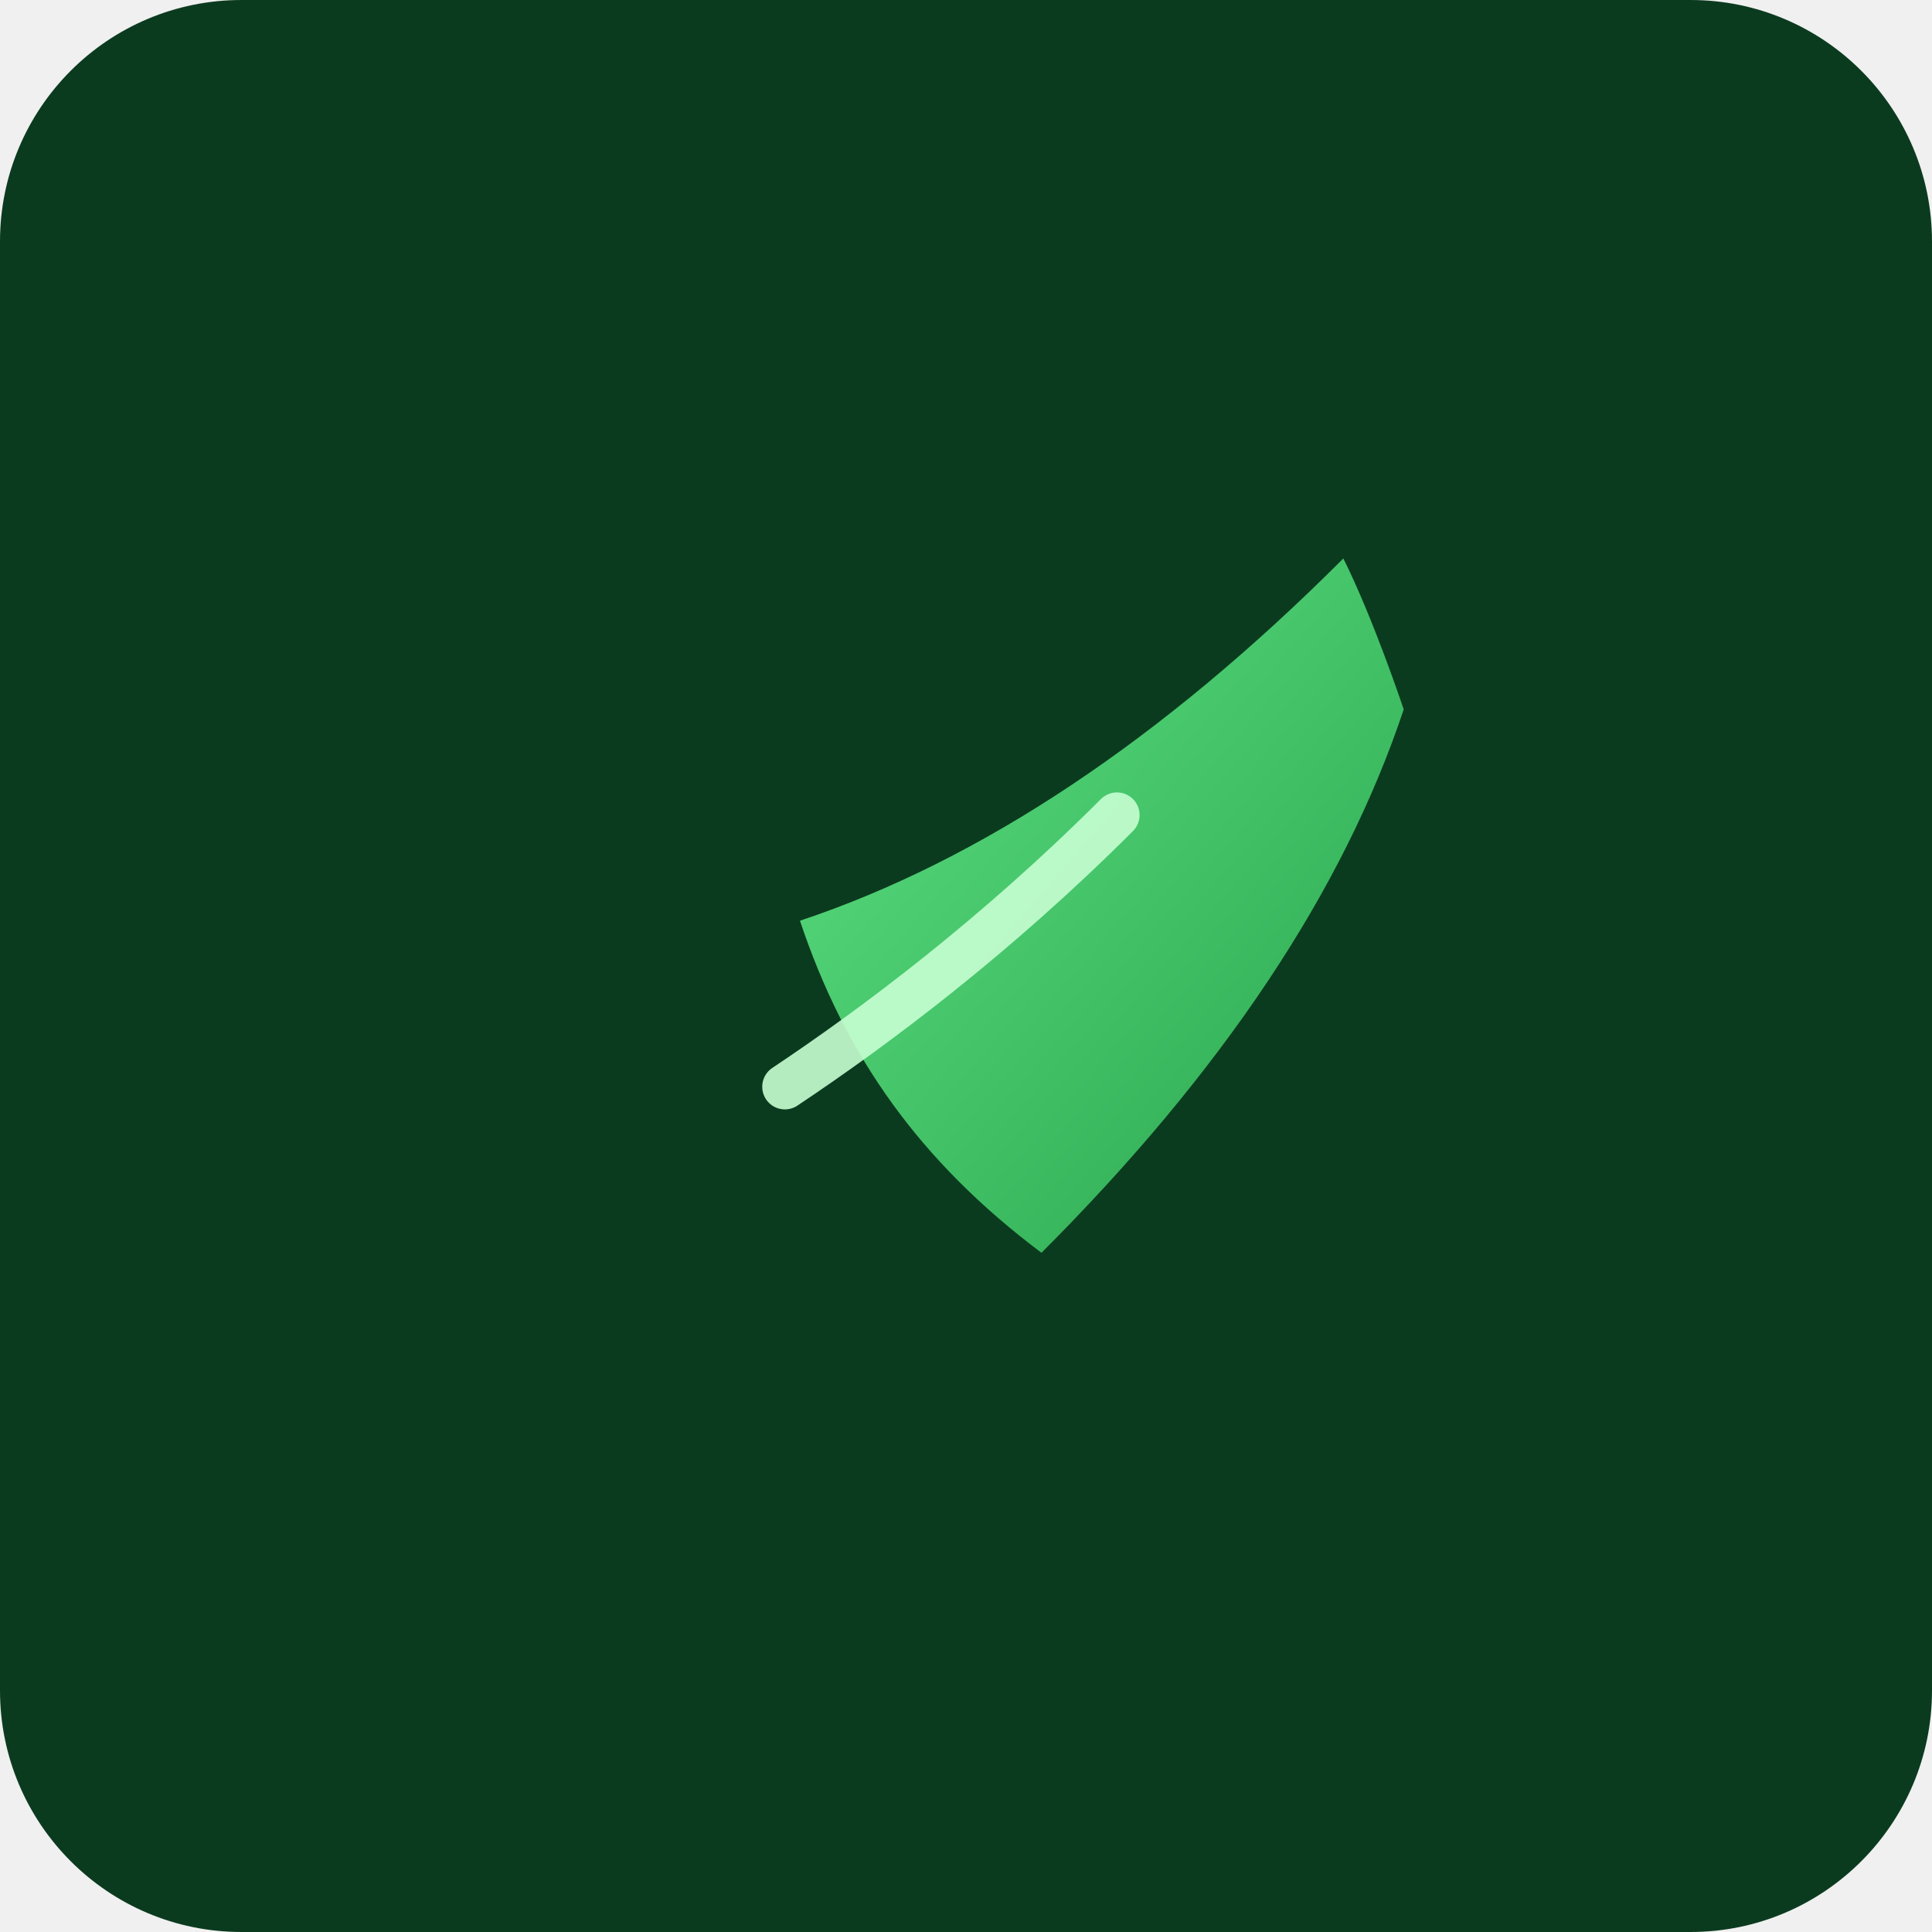
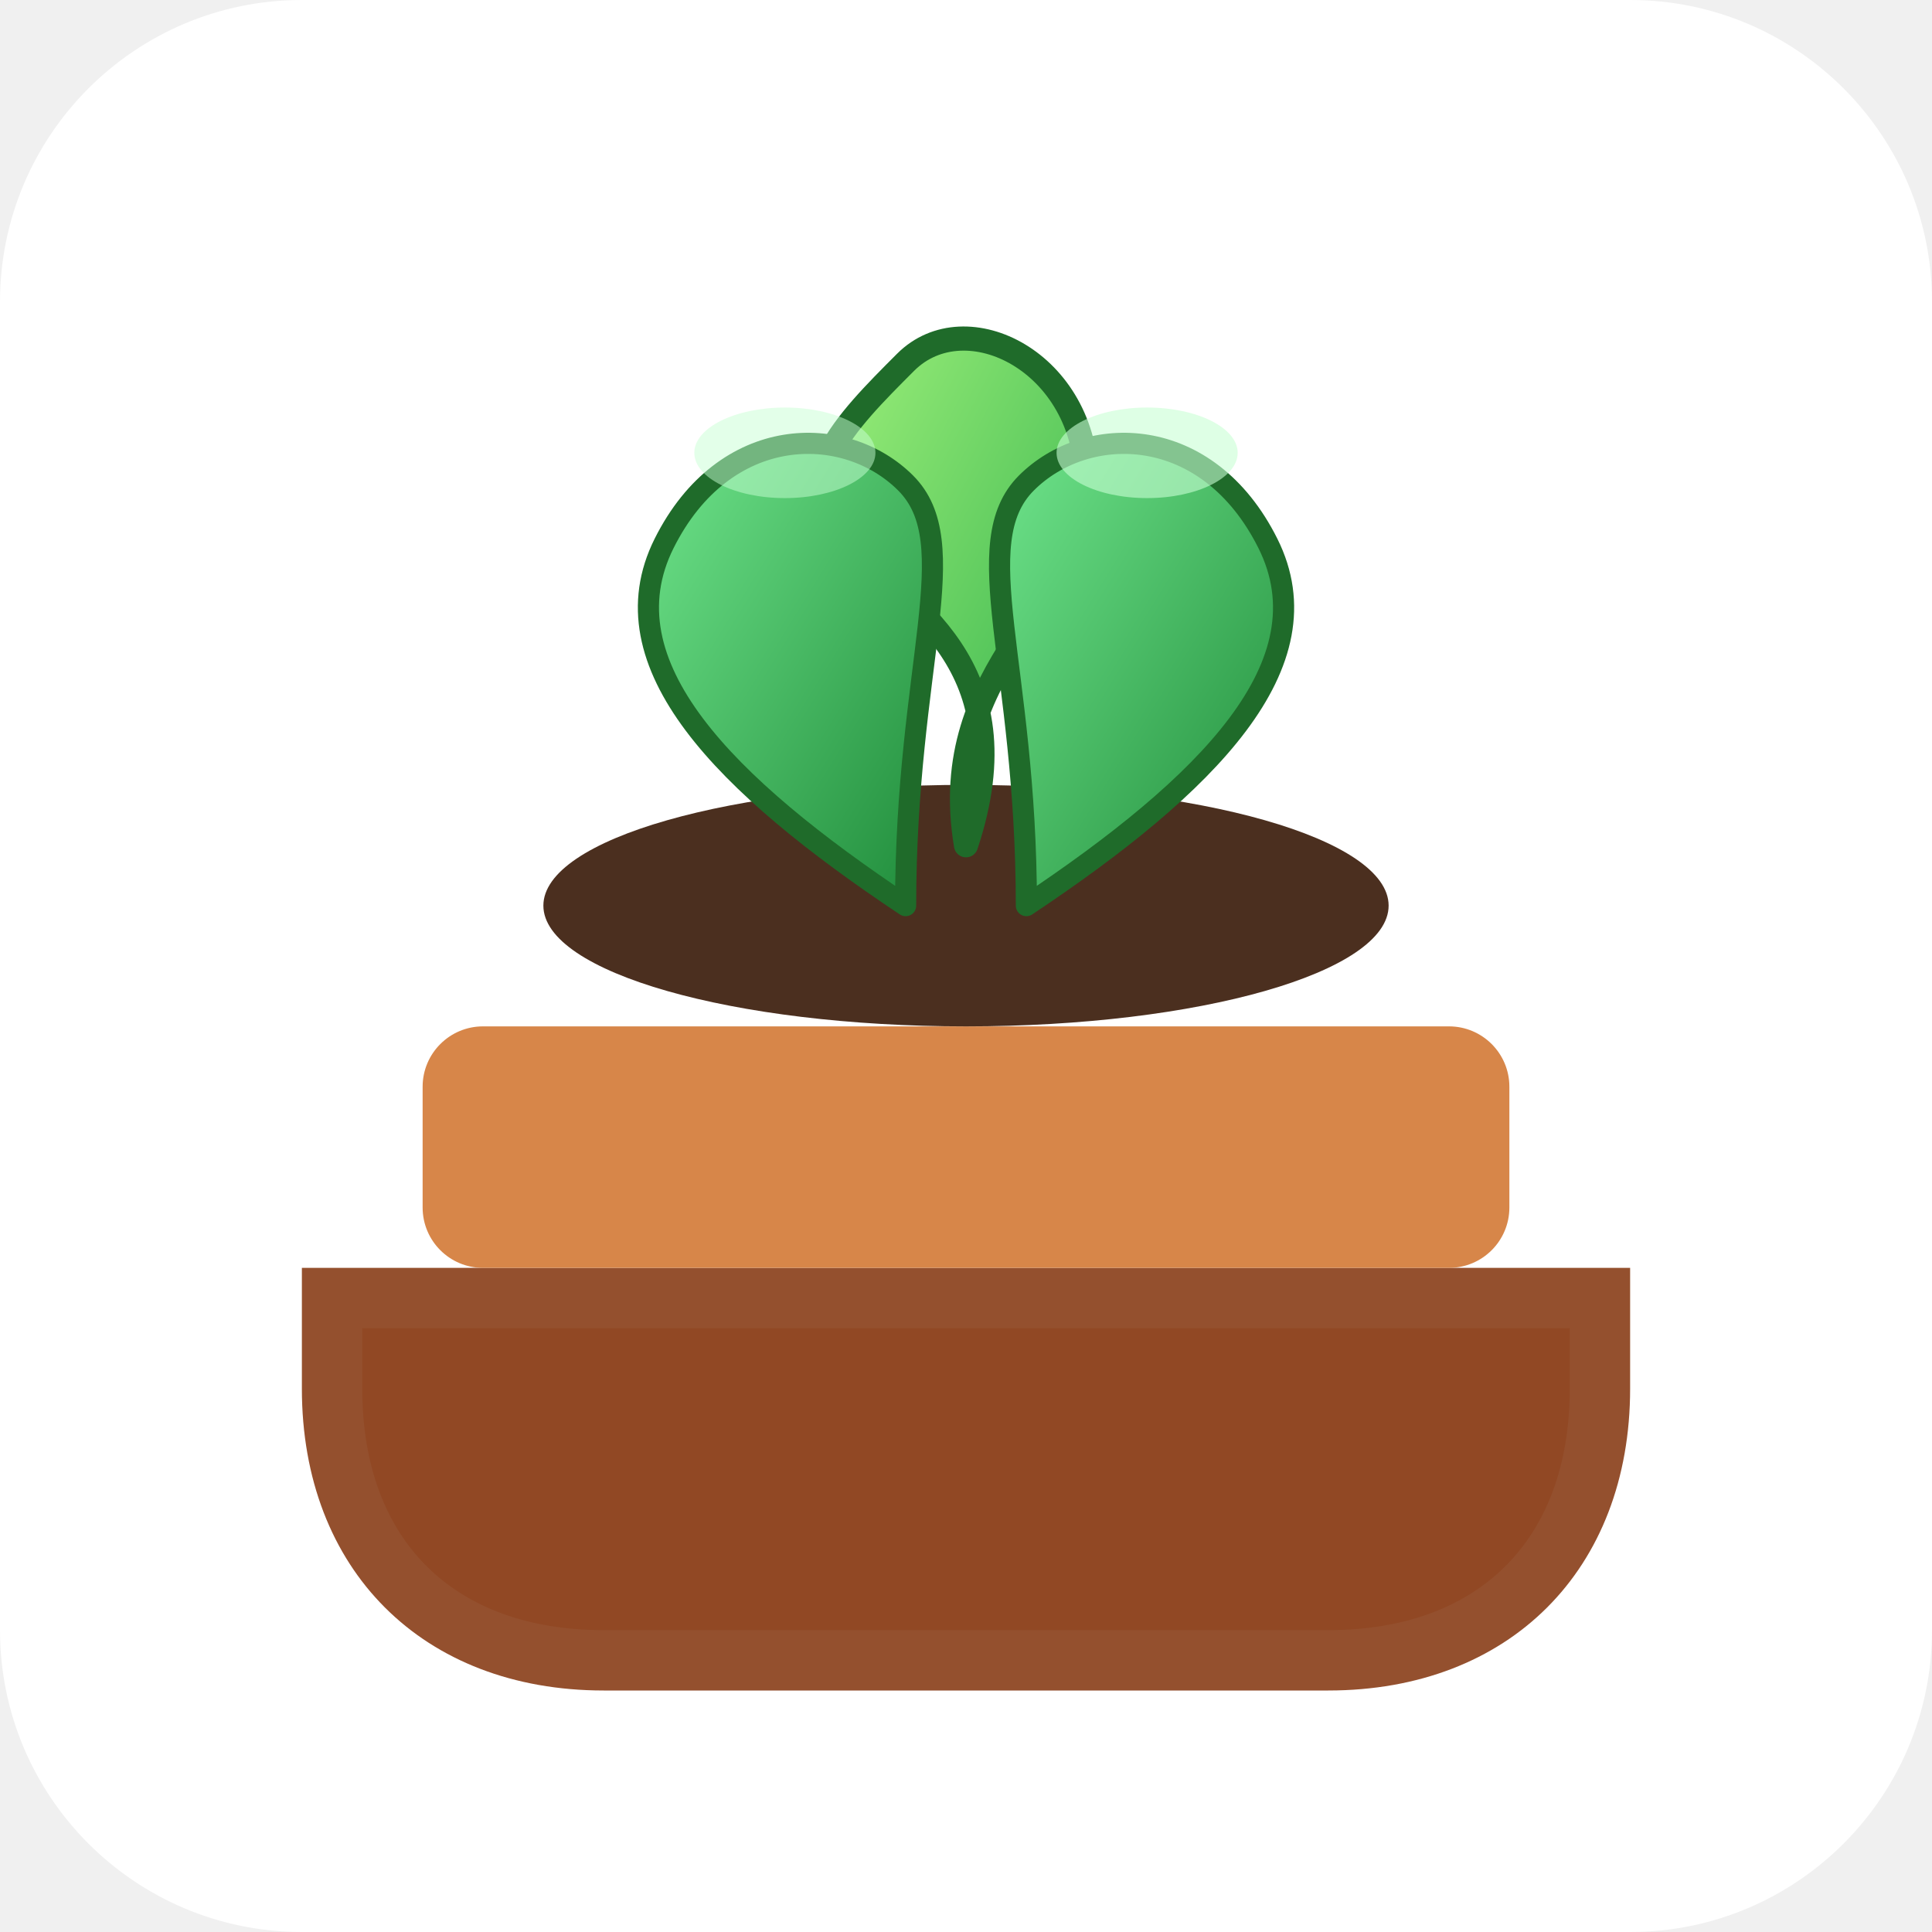
<svg xmlns="http://www.w3.org/2000/svg" viewBox="0 0 64 64" width="32" height="32" aria-hidden="true">
  <defs>
-     <linearGradient id="leafGrad" x1="0" x2="1" y1="0" y2="1">
-       <stop offset="0%" stop-color="#5ee082" />
-       <stop offset="100%" stop-color="#2aa64f" />
+     <linearGradient id="leafA" x1="0" x2="1" y1="0" y2="1">
+       <stop offset="0%" stop-color="#9ef07a" />
+       <stop offset="100%" stop-color="#2fb04b" />
+     </linearGradient>
+     <linearGradient id="leafB" x1="0" x2="1" y1="0" y2="1">
+       <stop offset="0%" stop-color="#6fe48b" />
+       <stop offset="100%" stop-color="#1f8b3a" />
    </linearGradient>
  </defs>
-   <rect width="64" height="64" rx="8" fill="#0b3b1f" />
-   <path d="M44.5 18.5c-6 6-12 10-18 12 1.5 4.5 4 8 8 11 6-6 10-12 12-18 0 0-1-3-2-5z" fill="url(#leafGrad)" />
-   <path d="M26 36c3-2 7-5 11-9" stroke="#c6ffd2" stroke-width="1.5" fill="none" stroke-linecap="round" stroke-linejoin="round" opacity="0.9" />
+   <rect width="64" height="64" rx="10" fill="#ffffff" />
+   <g transform="translate(0,6)">
+     <path d="M12 40c0 5 3 8 8 8h24c5 0 8-3 8-8v-2H12v2z" fill="#b55a2e" />
+     <path d="M10 36h44v4c0 6-4 10-10 10H20c-6 0-10-4-10-10v-4z" fill="#8f4724" opacity="0.95" />
+     <rect x="14" y="28" width="36" height="8" rx="2" fill="#d78649" />
+   </g>
+   <ellipse cx="32" cy="30" rx="14" ry="4" fill="#4b2f1f" />
+   <path d="M32 28 C31 22, 36 20, 36 16 C36 12, 32 10, 30 12 C28 14, 26 16, 28 18 C30 20, 34 22, 32 28 Z" fill="url(#leafA)" stroke="#1f6b2a" stroke-width="0.8" stroke-linejoin="round" />
+   <path d="M34 30 C40 26, 44 22, 42 18 C40 14, 36 14, 34 16 C32 18, 34 22, 34 30 Z" fill="url(#leafB)" stroke="#1f6b2a" stroke-width="0.7" stroke-linejoin="round" />
+   <path d="M30 30 C24 26, 20 22, 22 18 C24 14, 28 14, 30 16 C32 18, 30 22, 30 30 Z" fill="url(#leafB)" stroke="#1f6b2a" stroke-width="0.7" stroke-linejoin="round" />
+   <ellipse cx="38" cy="15" rx="3" ry="1.5" fill="#c8ffd3" opacity="0.6" />
+   <ellipse cx="26" cy="15" rx="3" ry="1.5" fill="#c8ffd3" opacity="0.5" />
</svg>
